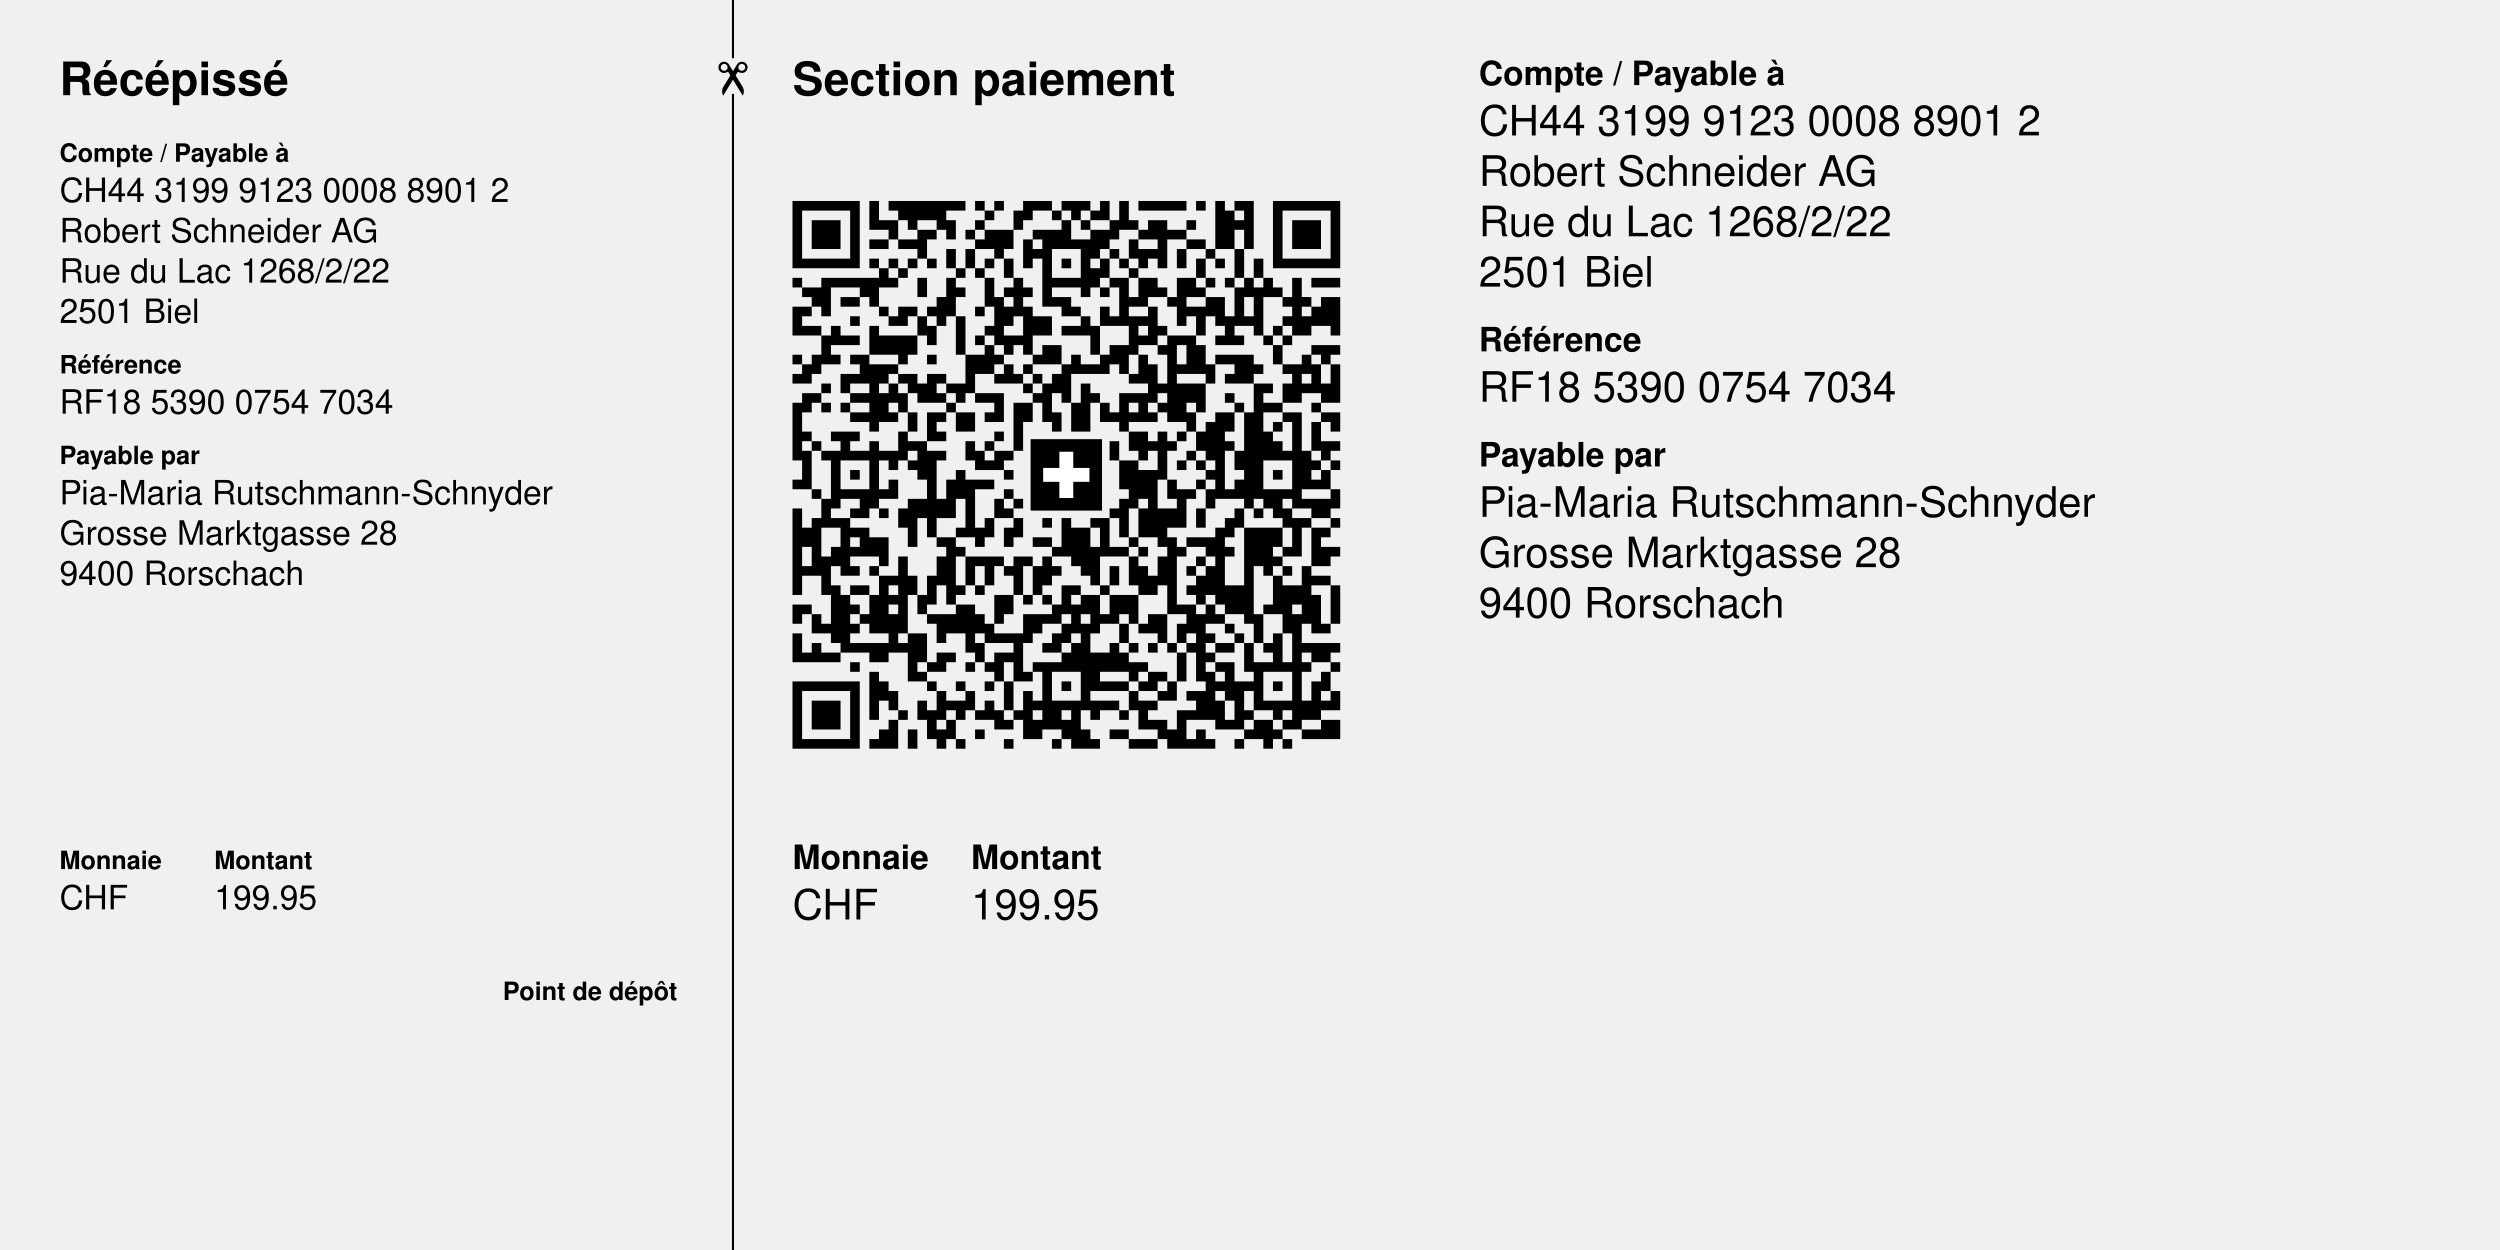
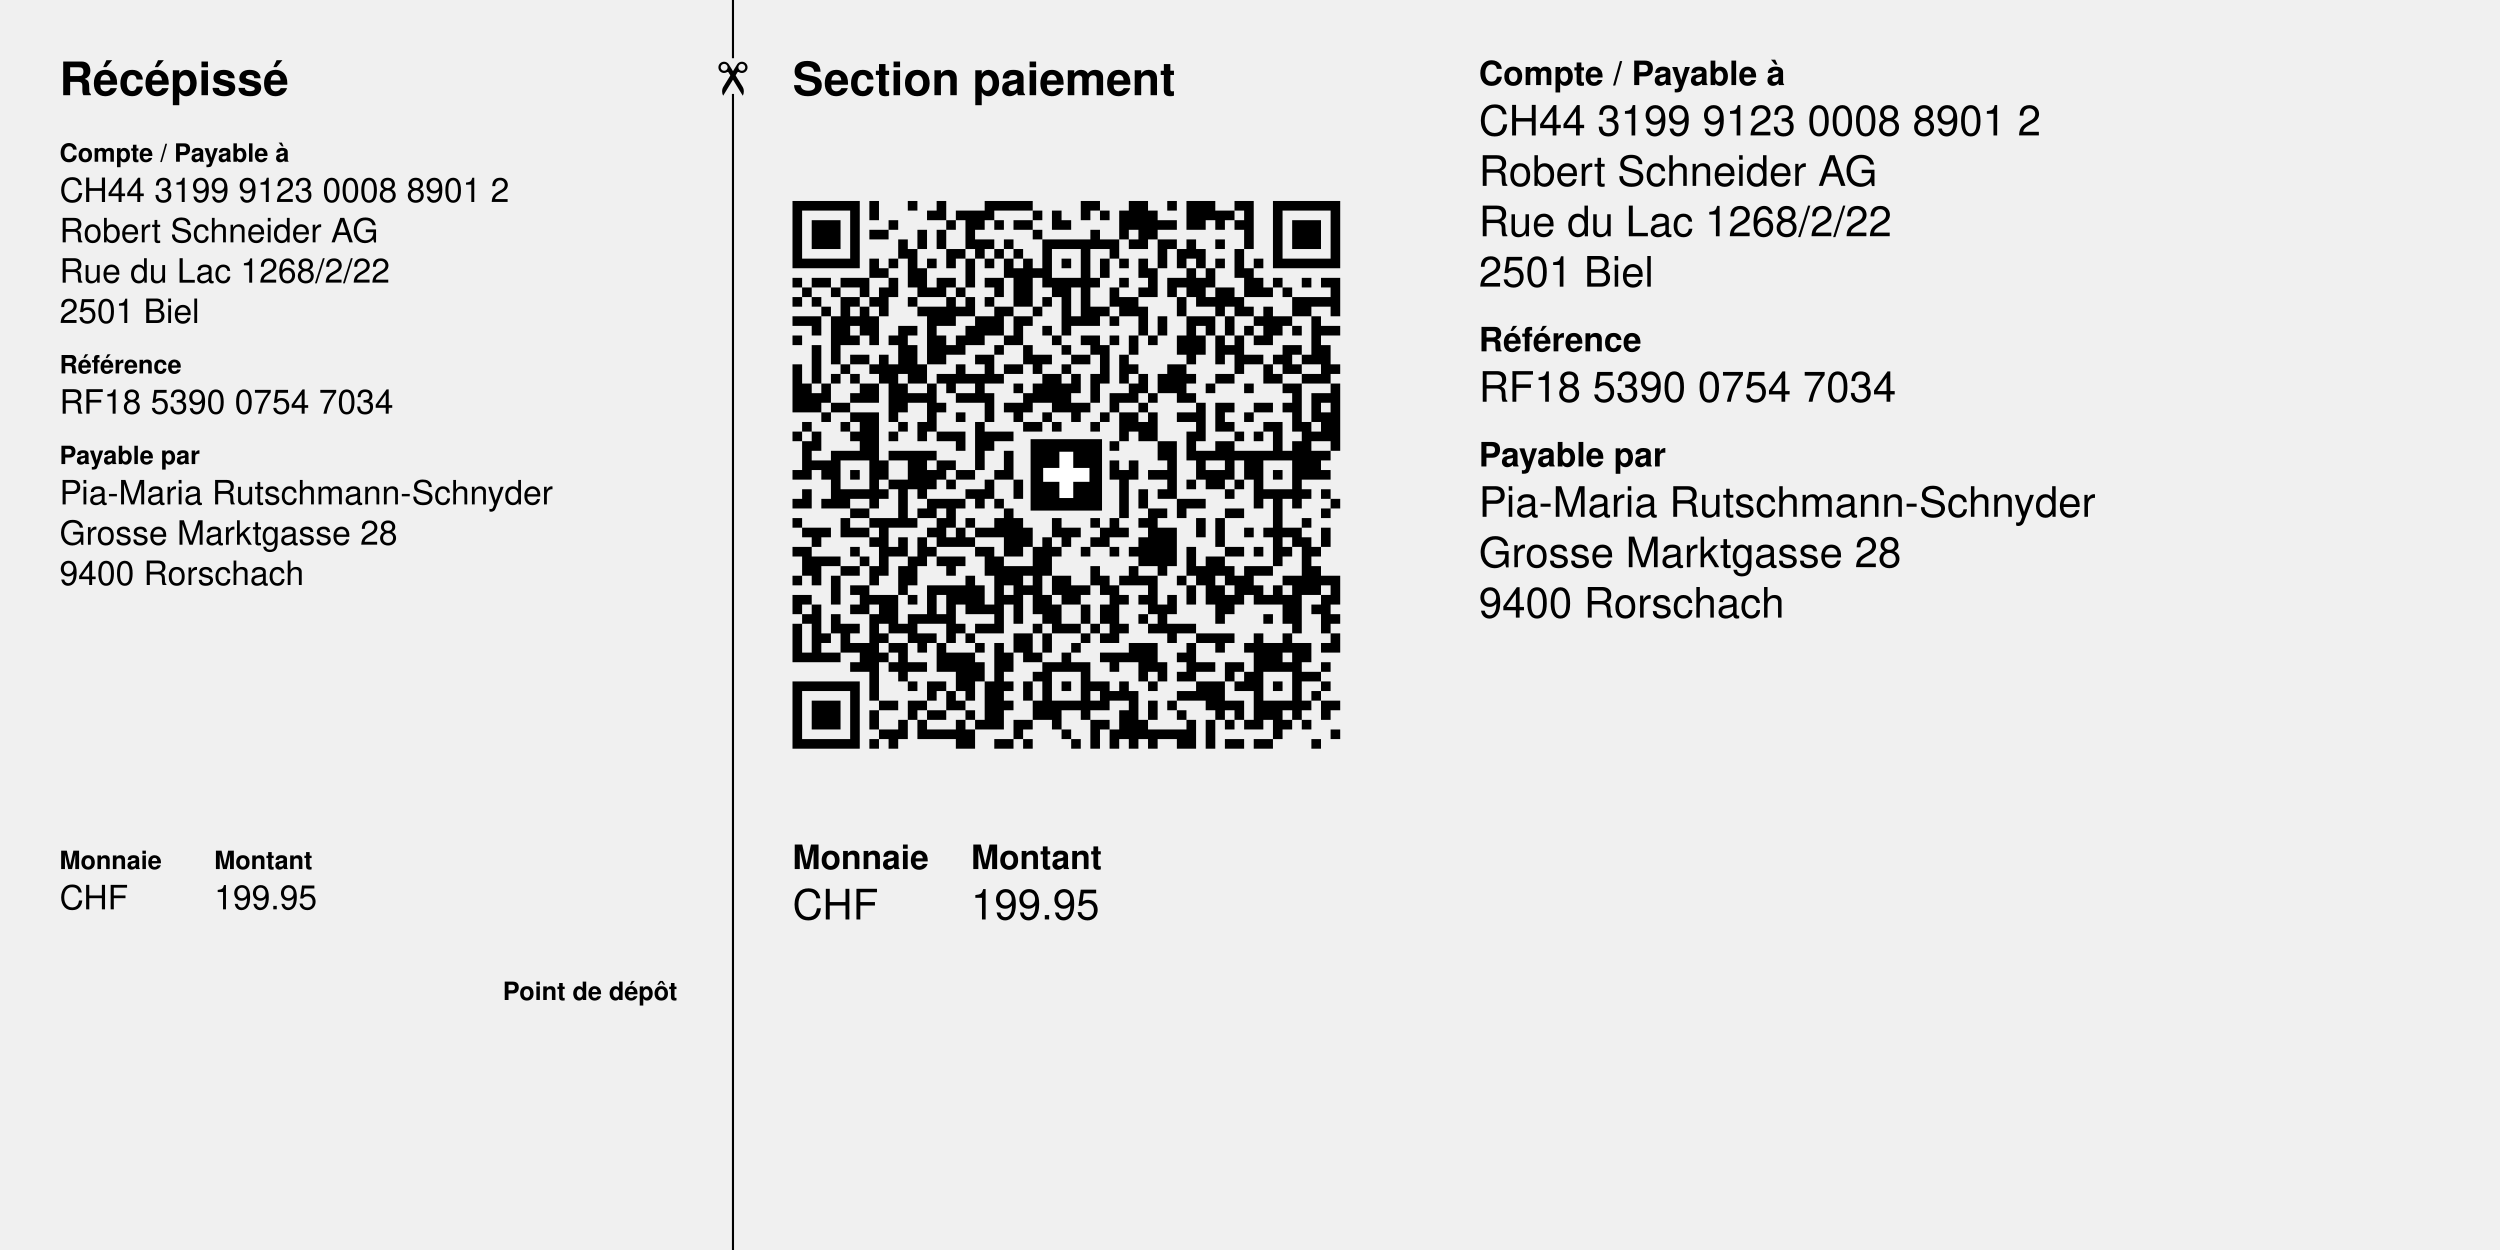
<svg xmlns="http://www.w3.org/2000/svg" width="210mm" height="105mm" version="1.1" viewBox="0 0 595.276 297.638">
  <g font-family="Helvetica,Arial" transform="translate(0 297.638)">
    <g transform="translate(188.702 -119.367) scale(2.288)">
-       <path d="M0,-57h7v1h-7zm8,0h1v3h-1zm2,0h8v1h-8zm9,0h1v1h-1zm2,0h1v1h-1zm3,0h3v1h-3z m4,0h3v1h-3zm4,0h1v2h-1zm2,0h1v3h-1zm2,0h5v1h-5zm6,0h1v1h-1zm2,0h1v5h-1z m2,0h2v1h-2zm4,0h7v1h-7zm-50,1h1v6h-1zm6,0h1v6h-1zm5,0h5v1h-5zm9,0h1v1h-1z m3,0h2v1h-2zm4,0h1v1h-1zm2,0h1v1h-1zm2,0h1v1h-1zm14,0h1v4h-1zm2,0h1v4h-1z m3,0h1v6h-1zm6,0h1v6h-1zm-54,1h3v3h-3zm7,0h2v1h-2zm3,0h1v1h-1zm3,0h2v1h-2z m4,0h1v1h-1zm4,0h1v1h-1zm5,0h1v3h-1zm2,0h1v1h-1zm3,0h1v2h-1zm2,0h1v1h-1z m2,0h2v2h-2zm4,0h1v1h-1zm5,0h1v1h-1zm6,0h3v3h-3zm-42,1h1v1h-1zm3,0h1v3h-1z m1,0h1v1h-1zm2,0h1v1h-1zm2,0h1v1h-1zm2,0h3v2h-3zm5,0h3v1h-3zm6,0h2v2h-2z m5,0h1v1h-1zm3,0h2v1h-2zm-31,1h2v1h-2zm3,0h2v1h-2zm8,0h1v1h-1zm5,0h1v3h-1z m2,-0h1v7h-1zm1,0h1v1h-1zm2,0h2v1h-2zm6,0h1v2h-1zm3,0h1v3h-1zm3,0h2v1h-2z m-25,1h1v2h-1zm2,0h1v2h-1zm3,0h1v1h-1zm4,0h1v1h-1zm5,-0h1v5h-1zm1,0h1v1h-1z m2,0h1v1h-1zm3,0h2v1h-2zm4,0h1v2h-1zm3,0h1v1h-1zm3,0h1v3h-1zm-45,1h5v1h-5z m7,0h1v1h-1zm2,0h1v1h-1zm2,0h1v1h-1zm2,0h1v1h-1zm6,0h1v1h-1zm2,0h1v2h-1z m6,0h1v1h-1zm4,0h1v2h-1zm2,0h1v1h-1zm2,0h1v1h-1zm6,0h1v2h-1zm2,0h1v1h-1z m4,0h1v2h-1zm3,0h5v1h-5zm-42,1h1v2h-1zm2,0h1v1h-1zm6,0h1v1h-1zm2,0h1v1h-1z m12,0h1v2h-1zm4,0h1v1h-1zm-35,1h1v1h-1zm3,0h6v1h-6zm7,0h1v1h-1zm3,-0h1v2h-1z m3,0h1v4h-1zm4,-0h1v3h-1zm3,0h1v4h-1zm4,0h3v1h-3zm6,0h2v1h-2zm3,-0h2v2h-2z m4,0h1v5h-1zm1,-0h1v2h-1zm2,0h1v1h-1zm2,0h1v1h-1zm2,-0h1v2h-1zm2,0h1v2h-1z m3,0h1v6h-1zm2,0h3v1h-3zm-53,1h3v1h-3zm6,0h2v1h-2zm10,0h1v1h-1zm5,0h1v1h-1z m2,0h1v1h-1zm8,0h1v1h-1zm2,0h1v4h-1zm4,-0h1v1h-1zm4,0h1v1h-1zm4,0h1v4h-1z m2,0h1v5h-1zm2,-0h1v1h-1zm-48,1h2v1h-2zm3,0h2v1h-2zm3,0h1v1h-1zm7,0h1v3h-1z m6,0h1v5h-1zm6,-0h2v1h-2zm8,0h2v1h-2zm4,0h1v1h-1zm4,0h2v2h-2zm8,-0h1v1h-1z m2,0h1v1h-1zm2,0h2v3h-2zm-55,1h1v3h-1zm1,0h1v1h-1zm2,0h1v1h-1zm6,0h1v1h-1z m2,0h2v1h-2zm3,0h1v1h-1zm5,0h1v1h-1zm3,0h1v2h-1zm2,0h1v5h-1zm4,0h2v1h-2z m4,0h1v2h-1zm5,0h1v4h-1zm4,0h2v1h-2zm13,0h1v2h-1zm-48,1h1v1h-1zm4,0h2v1h-2z m3,0h1v2h-1zm4,0h1v4h-1zm8,0h2v2h-2zm5,0h1v2h-1zm3,0h1v1h-1zm2,0h1v4h-1z m1,0h1v1h-1zm6,0h1v2h-1zm2,0h2v1h-2zm3,0h1v1h-1zm4,0h1v1h-1zm2,0h1v2h-1z m-52,1h2v1h-2zm3,0h1v2h-1zm4,0h1v3h-1zm6,0h1v2h-1zm6,0h1v1h-1zm8,0h2v1h-2z m3,0h1v3h-1zm7,0h1v1h-1zm7,0h1v2h-1zm5,0h1v1h-1zm6,0h1v1h-1zm-53,1h1v3h-1z m2,0h2v1h-2zm4,0h4v2h-4zm10,0h1v1h-1zm3,0h2v1h-2zm14,0h1v1h-1zm3,-0h1v9h-1z m1,0h2v1h-2zm4,0h1v1h-1zm2,0h1v1h-1zm3,0h1v1h-1zm2,0h1v1h-1zm-31,1h1v3h-1z m2,0h1v1h-1zm4,-0h2v2h-2zm7,0h2v2h-2zm5,0h1v1h-1zm3,-0h2v3h-2zm9,0h1v2h-1z m4,0h3v1h-3zm-54,1h1v1h-1zm2,0h1v2h-1zm2,0h1v1h-1zm2,0h2v1h-2zm5,0h1v1h-1z m3,0h1v1h-1zm4,0h2v2h-2zm3,0h1v1h-1zm4,0h1v1h-1zm4,0h1v2h-1zm3,0h1v2h-1z m4,0h1v3h-1zm8,0h4v1h-4zm9,0h1v2h-1zm2,0h1v1h-1zm-54,1h1v2h-1zm6,0h3v2h-3z m3,0h1v1h-1zm12,0h1v2h-1zm2,0h1v1h-1zm4,0h1v4h-1zm2,0h2v1h-2zm4,0h1v1h-1z m3,0h1v4h-1zm3,0h1v1h-1zm3,0h1v2h-1zm3,0h2v2h-2zm2,0h1v1h-1zm3,0h2v1h-2z m3,0h1v3h-1zm2,0h1v4h-1zm-56,1h1v1h-1zm5,0h2v1h-2zm6,0h2v1h-2zm3,0h1v3h-1z m1,0h1v1h-1zm3,0h1v2h-1zm3,0h1v1h-1zm2,0h1v1h-1zm2,0h1v1h-1zm2,0h1v2h-1z m8,0h1v1h-1zm10,0h1v1h-1zm7,0h1v3h-1zm-49,1h1v1h-1zm2,0h1v1h-1zm3,0h1v5h-1z m2,0h1v2h-1zm2,0h2v1h-2zm4,0h2v1h-2zm8,0h1v1h-1zm2,0h1v4h-1zm4,0h1v5h-1z m8,0h1v1h-1zm2,0h3v2h-3zm8,0h1v12h-1zm1,-0h1v1h-1zm2,0h1v2h-1zm2,0h1v1h-1z m2,0h1v2h-1zm-54,1h2v1h-2zm5,0h2v1h-2zm3,0h1v3h-1zm2,0h1v2h-1zm2,0h1v1h-1z m2,0h1v1h-1zm2,0h1v1h-1zm2,0h3v1h-3zm6,0h1v1h-1zm6,0h1v1h-1zm3,0h1v4h-1z m1,0h2v1h-2zm10,0h1v1h-1zm-45,1h1v6h-1zm1,0h1v1h-1zm2,0h1v1h-1zm2,0h1v1h-1z m11,0h1v1h-1zm5,0h1v2h-1zm2,0h1v5h-1zm1,0h1v2h-1zm5,0h1v3h-1zm3,0h1v2h-1z m4,0h1v2h-1zm2,0h1v1h-1zm2,0h1v2h-1zm2,0h1v1h-1zm4,0h1v1h-1zm3,0h2v1h-2z m5,0h1v1h-1zm-48,1h2v1h-2zm4,0h1v1h-1zm2,0h1v2h-1zm2,0h1v3h-1zm1,0h1v1h-1z m2,0h2v2h-2zm3,0h1v1h-1zm7,0h1v2h-1zm6,0h1v1h-1zm2,0h1v1h-1zm2,0h1v1h-1z m4,0h1v2h-1zm3,0h1v9h-1zm1,0h1v2h-1zm2,0h1v10h-1zm4,0h2v1h-2zm4,0h2v1h-2z m-12,1h1v4h-1zm7,0h1v1h-1zm2,0h1v9h-1zm2,0h1v3h-1zm2,0h1v1h-1zm-55,1h1v1h-1z m3,0h3v1h-3zm7,0h1v3h-1zm4,0h1v1h-1zm6,0h1v1h-1zm14,0h2v2h-2zm3,0h1v5h-1z m2,0h1v1h-1zm2,0h1v2h-1zm7,0h1v3h-1zm-47,1h1v1h-1zm3,0h1v2h-1zm3,0h1v7h-1z m4,0h2v1h-2zm6,0h1v2h-1zm2,0h1v1h-1zm13,0h1v2h-1zm4,0h1v1h-1zm2,0h1v1h-1z m6,0h1v1h-1zm5,0h1v2h-1zm5,0h2v1h-2zm-54,1h1v4h-1zm2,0h2v1h-2zm3,0h2v1h-2z m3,0h2v1h-2zm4,0h2v3h-2zm2,0h1v1h-1zm4,0h1v2h-1zm2,0h2v1h-2zm15,0h1v1h-1z m5,0h1v1h-1zm5,0h1v2h-1zm5,0h1v1h-1zm2,0h1v4h-1zm2,0h1v1h-1zm-51,1h1v5h-1z m6,0h1v1h-1zm2,0h1v1h-1zm8,0h2v1h-2zm14,0h2v3h-2zm6,0h1v1h-1zm2,0h1v1h-1z m12,0h1v1h-1zm2,0h1v1h-1zm-50,1h1v1h-1zm11,0h1v3h-1zm5,0h1v1h-1zm14,0h2v3h-2z m7,0h1v1h-1zm7,0h1v1h-1zm5,0h1v2h-1zm-55,1h1v1h-1zm10,0h1v2h-1zm4,0h1v6h-1z m2,0h1v4h-1zm2,0h1v6h-1zm1,0h2v1h-2zm20,0h1v2h-1zm3,0h1v1h-1zm4,0h1v2h-1z m8,0h1v1h-1zm-52,1h1v1h-1zm3,0h3v1h-3zm4,0h1v1h-1zm13,0h1v1h-1zm13,0h1v2h-1z m5,-0h1v4h-1zm1,0h1v1h-1zm2,0h1v2h-1zm2,0h1v1h-1zm4,0h2v2h-2zm2,0h1v1h-1z m5,0h1v2h-1zm-53,1h1v3h-1zm4,0h1v2h-1zm5,0h1v5h-1zm1,0h1v2h-1zm2,0h1v2h-1z m6,0h1v2h-1zm2,0h1v1h-1zm11,0h1v4h-1zm3,0h1v4h-1zm16,0h3v1h-3zm-53,1h1v9h-1z m6,0h1v1h-1zm3,0h1v1h-1zm2,-0h1v2h-1zm11,0h1v1h-1zm11,0h1v1h-1zm3,0h1v3h-1z m2,-0h2v2h-2zm4,0h1v2h-1zm4,0h1v2h-1zm2,0h1v1h-1zm2,0h2v1h-2zm4,0h2v1h-2z m-52,1h1v6h-1zm2,-0h2v1h-2zm16,0h1v2h-1zm3,0h1v2h-1zm3,-0h1v1h-1zm2,0h1v4h-1z m3,0h2v1h-2zm14,0h1v2h-1zm6,-0h3v1h-3zm5,0h1v1h-1zm-55,1h1v2h-1zm4,-0h1v5h-1z m1,0h2v1h-2zm11,0h1v1h-1zm2,0h1v2h-1zm3,0h1v2h-1zm7,-0h2v4h-2zm3,0h1v3h-1z m6,0h1v2h-1zm6,0h1v8h-1zm3,-0h3v4h-3zm3,0h1v2h-1zm2,-0h1v3h-1zm2,0h1v4h-1z m1,0h1v1h-1zm-48,1h3v2h-3zm8,0h2v1h-2zm10,0h2v1h-2zm10,0h1v1h-1zm4,0h1v8h-1z m2,0h3v1h-3zm-37,1h1v2h-1zm2,0h1v1h-1zm10,0h1v6h-1zm1,-0h1v1h-1zm10,0h1v1h-1z m4,0h1v4h-1zm2,0h2v1h-2zm3,0h1v1h-1zm4,0h1v1h-1zm3,0h1v1h-1zm2,0h1v1h-1z m6,0h1v1h-1zm4,0h2v1h-2zm-52,1h1v4h-1zm6,0h1v1h-1zm2,0h1v8h-1zm4,-0h1v3h-1z m3,0h4v1h-4zm5,0h1v4h-1zm1,0h1v1h-1zm2,0h1v3h-1zm9,0h1v3h-1zm3,0h1v3h-1z m4,0h1v1h-1zm8,0h1v1h-1zm5,0h1v1h-1zm-54,1h1v1h-1zm5,0h1v1h-1zm2,0h1v1h-1z m10,0h1v2h-1zm2,0h1v2h-1zm2,0h1v1h-1zm3,0h1v3h-1zm2,0h1v1h-1zm3,0h1v1h-1z m3,0h1v2h-1zm3,0h1v3h-1zm5,0h1v1h-1zm2,0h1v3h-1zm4,0h1v6h-1zm2,-0h1v1h-1z m2,0h1v1h-1zm2,0h1v6h-1zm-44,1h1v6h-1zm1,-0h1v1h-1zm2,0h1v2h-1zm2,0h1v3h-1z m23,0h1v2h-1zm5,0h1v3h-1zm8,0h1v4h-1zm4,0h2v1h-2zm-50,1h1v6h-1zm2,0h2v1h-2z m11,0h1v1h-1zm2,0h1v1h-1zm9,0h1v3h-1zm1,0h1v1h-1zm3,0h1v1h-1zm9,0h1v1h-1z m4,0h2v3h-2zm6,0h1v5h-1zm1,0h1v2h-1zm4,0h1v4h-1zm-51,1h1v6h-1zm3,0h1v4h-1z m2,0h1v1h-1zm3,0h1v2h-1zm8,0h2v2h-2zm3,0h1v1h-1zm2,0h1v1h-1zm4,0h2v2h-2z m3,0h3v2h-3zm21,0h1v4h-1zm-54,1h2v1h-2zm6,0h1v1h-1zm11,0h2v3h-2zm10,0h1v2h-1z m2,0h1v3h-1zm11,0h2v1h-2zm3,0h1v2h-1zm6,0h1v1h-1zm-49,1h1v1h-1zm2,0h1v2h-1z m5,0h1v1h-1zm3,0h1v4h-1zm4,0h3v1h-3zm5,0h1v2h-1zm2,0h1v1h-1zm3,0h2v2h-2z m2,0h1v1h-1zm5,0h3v1h-3zm4,0h1v1h-1zm2,0h2v2h-2zm4,0h2v2h-2zm3,0h1v1h-1z m4,0h1v3h-1zm4,0h1v12h-1zm-49,1h1v1h-1zm3,0h1v1h-1zm9,0h2v1h-2zm5,0h1v2h-1z m8,0h1v2h-1zm2,0h1v9h-1zm1,0h1v1h-1zm3,0h1v2h-1zm2,0h1v1h-1zm4,0h1v2h-1z m5,0h1v1h-1zm10,0h1v1h-1zm-55,1h1v3h-1zm12,0h2v3h-2zm3,0h1v1h-1zm3,-0h1v2h-1z m3,0h4v1h-4zm6,-0h1v2h-1zm11,0h1v1h-1zm4,0h1v5h-1zm1,0h1v1h-1zm3,0h1v1h-1z m4,0h1v4h-1zm-48,1h1v2h-1zm4,0h4v1h-4zm5,0h1v1h-1zm8,0h1v2h-1zm4,0h1v4h-1z m3,-0h1v1h-1zm3,0h1v3h-1zm4,0h1v3h-1zm2,-0h1v1h-1zm2,0h1v1h-1zm2,0h1v1h-1z m2,0h1v1h-1zm3,0h2v1h-2zm3,0h1v3h-1zm2,-0h1v1h-1zm4,0h4v1h-4zm-52,1h1v1h-1z m2,0h2v1h-2zm5,0h2v1h-2zm7,0h2v1h-2zm6,0h1v3h-1zm1,-0h1v1h-1zm6,0h1v2h-1z m3,0h2v2h-2zm3,0h1v2h-1zm6,0h1v3h-1zm3,-0h1v1h-1zm11,0h2v1h-2zm-48,1h1v1h-1z m6,0h1v2h-1zm2,0h2v1h-2zm4,0h1v1h-1zm2,0h1v1h-1zm5,0h3v1h-3zm10,0h2v1h-2z m9,0h2v1h-2zm4,0h1v5h-1zm1,0h1v1h-1zm2,0h1v1h-1zm2,0h1v1h-1zm3,0h1v1h-1z m-48,1h1v5h-1zm5,0h1v1h-1zm11,0h1v1h-1zm2,0h1v6h-1zm5,0h1v2h-1zm4,0h1v1h-1z m2,0h2v1h-2zm6,0h1v5h-1zm2,0h1v3h-1zm10,0h1v2h-1zm-55,1h7v1h-7zm9,0h1v2h-1z m5,0h1v1h-1zm3,0h1v1h-1zm3,0h1v1h-1zm2,0h1v3h-1zm6,0h1v1h-1zm4,0h3v1h-3z m4,0h2v1h-2zm3,0h1v2h-1zm5,0h1v1h-1zm2,0h1v5h-1zm1,0h1v1h-1zm3,0h1v1h-1z m4,0h1v4h-1zm-54,1h1v6h-1zm6,0h1v6h-1zm4,0h1v2h-1zm5,0h1v3h-1zm3,0h1v2h-1z m6,-0h1v5h-1zm11,0h1v2h-1zm3,-0h1v1h-1zm3,0h2v1h-2zm15,0h1v2h-1zm-54,1h3v3h-3z m11,0h1v2h-1zm3,-0h2v1h-2zm4,0h1v2h-1zm5,-0h1v1h-1zm2,0h3v1h-3zm4,0h3v1h-3z m5,0h1v3h-1zm1,-0h1v1h-1zm5,0h1v2h-1zm2,0h1v3h-1zm5,-0h3v1h-3zm4,0h1v2h-1z m2,-0h1v1h-1zm-44,1h1v1h-1zm3,0h1v3h-1zm3,0h1v1h-1zm2,0h1v1h-1zm2,0h1v2h-1z m2,0h1v1h-1zm4,0h1v2h-1zm2,0h1v4h-1zm2,0h1v1h-1zm3,0h1v1h-1zm6,0h1v4h-1z m1,0h1v1h-1zm6,0h1v1h-1zm3,0h1v1h-1zm-40,1h1v3h-1zm6,0h1v2h-1zm6,0h1v1h-1z m3,0h1v2h-1zm3,0h1v2h-1zm9,0h2v1h-2zm8,0h1v1h-1zm3,0h2v2h-2zm3,0h1v1h-1z m4,0h2v2h-2zm-46,1h1v2h-1zm3,0h1v2h-1zm3,0h1v2h-1zm4,0h1v1h-1zm11,0h1v2h-1z m3,0h2v1h-2zm5,0h2v1h-2zm4,0h1v2h-1zm5,0h1v1h-1zm3,0h1v1h-1zm3,0h2v1h-2z m-52,1h5v1h-5zm7,0h1v1h-1zm9,0h1v1h-1zm5,0h1v1h-1zm5,0h1v1h-1zm4,0h1v1h-1z m4,0h3v1h-3zm4,0h1v1h-1zm2,0h1v1h-1zm2,0h1v1h-1zm3,0h1v1h-1zm3,0h1v1h-1z m2,0h1v1h-1z" fill="#000000" />
+       <path d="M0,-57h7v1h-7zm8,0h1v2h-1zm4,0h1v1h-1zm3,0h1v2h-1zm5,0h5v1h-5zm10,0h2v1h-2z m5,0h2v3h-2zm4,0h1v1h-1zm2,0h3v2h-3zm5,0h2v1h-2zm4,0h7v1h-7zm-50,1h1v6h-1z m6,0h1v6h-1zm8,0h1v1h-1zm3,0h4v1h-4zm8,0h1v1h-1zm2,0h1v2h-1zm3,0h1v1h-1z m2,0h1v1h-1zm2,0h1v3h-1zm3,0h1v3h-1zm7,0h2v1h-2zm3,0h1v4h-1zm3,0h1v6h-1z m6,0h1v6h-1zm-54,1h3v3h-3zm8,0h1v1h-1zm6,0h1v1h-1zm2,0h1v3h-1zm1,0h1v1h-1z m2,0h1v1h-1zm2,0h2v1h-2zm5,0h1v1h-1zm10,0h2v1h-2zm3,0h2v1h-2zm3,0h1v1h-1z m2,0h1v1h-1zm6,0h3v3h-3zm-44,1h2v1h-2zm5,0h1v2h-1zm2,0h1v2h-1zm10,0h1v1h-1z m6,0h1v2h-1zm5,0h1v2h-1zm-25,1h1v2h-1zm8,0h2v1h-2zm3,0h1v1h-1zm4,0h5v1h-5z m6,0h2v1h-2zm3,0h1v1h-1zm3,0h1v3h-1zm1,0h1v1h-1zm2,0h1v2h-1zm3,0h1v1h-1z m-32,1h1v4h-1zm4,0h2v1h-2zm3,0h1v1h-1zm2,0h1v1h-1zm2,0h1v1h-1zm3,0h1v4h-1z m4,0h1v8h-1zm3,0h1v1h-1zm7,0h1v2h-1zm2,0h1v2h-1zm4,0h1v3h-1zm-45,1h5v1h-5z m7,0h1v2h-1zm2,0h1v1h-1zm4,0h1v1h-1zm2,0h1v1h-1zm2,0h1v3h-1zm2,0h1v1h-1z m2,0h1v2h-1zm2,-0h1v5h-1zm4,0h1v1h-1zm4,0h1v2h-1zm2,0h1v1h-1zm2,0h1v2h-1z m8,0h1v1h-1zm4,0h1v1h-1zm3,0h5v1h-5zm-42,1h1v1h-1zm4,-0h1v3h-1zm10,0h1v4h-1z m2,0h1v1h-1zm12,-0h1v3h-1zm4,0h1v3h-1zm2,0h1v2h-1zm4,-0h1v3h-1zm-47,1h1v1h-1z m2,0h2v1h-2zm3,0h3v1h-3zm5,-0h1v2h-1zm5,0h2v1h-2zm5,0h2v1h-2zm7,-0h2v2h-2z m2,0h1v1h-1zm2,0h1v1h-1zm3,0h1v1h-1zm5,0h2v1h-2zm3,-0h1v3h-1zm6,0h1v2h-1z m2,0h1v1h-1zm3,0h1v1h-1zm2,0h2v1h-2zm-54,1h1v1h-1zm3,0h1v1h-1zm3,0h1v1h-1z m2,0h1v3h-1zm5,-0h2v1h-2zm3,0h1v1h-1zm4,0h1v1h-1zm12,0h1v2h-1zm3,0h1v1h-1z m3,0h1v1h-1zm5,0h2v2h-2zm5,0h1v1h-1zm2,0h1v1h-1zm5,0h1v3h-1zm-56,1h1v1h-1z m2,0h1v1h-1zm3,0h1v5h-1zm1,-0h1v1h-1zm2,0h1v1h-1zm4,0h1v1h-1zm4,0h1v3h-1z m2,0h1v2h-1zm2,-0h1v1h-1zm6,0h1v1h-1zm2,0h1v4h-1zm6,0h2v2h-2zm6,0h1v2h-1z m3,-0h1v1h-1zm3,0h1v2h-1zm6,-0h4v1h-4zm-49,1h1v1h-1zm4,0h1v3h-1zm6,0h3v1h-3z m4,0h1v1h-1zm4,0h1v3h-1zm1,0h1v1h-1zm3,0h1v1h-1zm6,0h2v1h-2zm5,0h1v3h-1z m8,0h1v1h-1zm3,0h1v1h-1zm2,0h1v4h-1zm3,0h2v1h-2zm-52,1h3v1h-3zm4,-0h1v5h-1z m2,0h1v1h-1zm2,0h1v3h-1zm6,-0h1v5h-1zm1,0h1v1h-1zm4,0h2v2h-2zm4,0h1v3h-1z m1,0h1v1h-1zm5,0h1v1h-1zm2,0h1v1h-1zm2,0h1v1h-1zm5,0h1v2h-1zm3,-0h1v5h-1z m1,0h2v1h-2zm3,0h1v2h-1zm3,0h1v1h-1zm2,0h2v1h-2zm4,-0h1v5h-1zm-52,1h1v1h-1z m9,-0h1v5h-1zm1,0h1v1h-1zm6,0h1v2h-1zm8,0h1v1h-1zm17,0h1v1h-1zm4,0h1v1h-1z m3,0h1v1h-1zm2,0h1v1h-1zm3,0h2v1h-2zm-55,1h1v1h-1zm6,0h1v1h-1zm4,0h1v1h-1z m5,-0h1v3h-1zm2,0h1v2h-1zm2,0h1v1h-1zm3,0h1v1h-1zm5,0h1v1h-1zm3,0h2v1h-2z m3,0h1v1h-1zm2,0h1v2h-1zm2,0h1v1h-1zm3,0h1v2h-1zm2,0h1v2h-1zm2,-0h1v3h-1z m2,0h1v4h-1zm2,0h1v1h-1zm-46,1h1v4h-1zm10,0h1v4h-1zm4,0h1v1h-1zm5,0h1v1h-1z m3,-0h1v2h-1zm4,0h1v1h-1zm3,0h2v1h-2zm14,0h1v1h-1zm6,-0h1v3h-1zm1,0h1v1h-1z m3,-0h1v4h-1zm-49,1h2v1h-2zm3,0h1v3h-1zm10,0h2v1h-2zm6,0h2v1h-2zm4,0h2v1h-2z m3,0h1v3h-1zm2,0h1v3h-1zm13,0h2v1h-2zm3,0h1v1h-1zm3,0h1v1h-1zm-53,1h1v5h-1z m5,0h1v1h-1zm3,0h1v1h-1zm2,0h1v6h-1zm3,0h1v2h-1zm4,0h1v2h-1zm3,0h1v2h-1z m2,0h2v1h-2zm3,0h1v1h-1zm3,0h1v1h-1zm7,0h1v1h-1zm4,0h2v3h-2zm10,0h1v2h-1z m3,0h1v1h-1zm4,0h1v1h-1zm-52,1h1v1h-1zm2,0h1v1h-1zm9,0h2v1h-2zm3,0h2v1h-2z m3,0h1v1h-1zm5,0h2v3h-2zm3,0h1v2h-1zm2,0h1v3h-1zm5,0h1v2h-1zm2,0h1v2h-1z m3,0h1v1h-1zm3,0h2v1h-2zm6,0h1v1h-1zm3,0h2v1h-2zm-52,1h1v3h-1zm2,0h1v2h-1z m4,0h2v2h-2zm4,0h1v3h-1zm3,0h1v5h-1zm2,0h1v1h-1zm3,0h1v2h-1zm4,0h1v1h-1z m2,0h1v2h-1zm3,0h1v3h-1zm7,0h1v2h-1zm8,0h1v1h-1zm4,0h1v1h-1zm4,0h2v1h-2z m5,0h1v7h-1zm-54,1h1v2h-1zm4,0h1v1h-1zm6,0h2v1h-2zm5,0h2v1h-2zm3,0h1v3h-1z m4,0h1v2h-1zm9,0h2v1h-2zm4,0h1v1h-1zm3,0h2v1h-2zm12,0h1v4h-1zm2,0h1v3h-1z m1,0h1v1h-1zm-51,1h2v1h-2zm11,0h1v1h-1zm7,0h2v1h-2zm5,0h1v1h-1zm2,0h2v1h-2z m4,0h1v1h-1zm3,0h1v1h-1zm6,0h1v4h-1zm2,0h1v3h-1zm1,0h1v1h-1zm3,0h2v1h-2z m3,0h1v1h-1zm-48,1h1v1h-1zm3,0h3v1h-3zm11,0h1v1h-1zm6,0h1v1h-1zm3,0h1v1h-1z m3,0h1v1h-1zm3,0h1v1h-1zm2,0h2v2h-2zm3,0h1v3h-1zm3,0h2v1h-2zm7,0h1v1h-1z m8,0h1v3h-1zm-54,1h1v1h-1zm4,0h1v1h-1zm2,0h2v4h-2zm4,0h1v1h-1zm2,0h1v2h-1z m6,0h1v5h-1zm5,0h2v1h-2zm3,0h1v1h-1zm4,0h1v1h-1zm5,0h1v2h-1zm9,0h1v1h-1z m4,0h2v1h-2zm4,0h1v6h-1zm-53,1h1v1h-1zm2,0h1v2h-1zm4,0h1v1h-1zm4,0h1v1h-1z m5,0h3v1h-3zm5,0h3v1h-3zm14,0h1v1h-1zm7,0h1v3h-1zm5,0h1v1h-1zm2,0h1v1h-1z m2,0h1v3h-1zm4,0h1v1h-1zm-53,1h1v4h-1zm16,0h1v1h-1zm3,0h1v1h-1zm13,0h1v1h-1z m5,0h2v2h-2zm6,0h2v2h-2zm8,0h1v7h-1zm-48,1h1v6h-1zm1,0h2v1h-2zm5,0h5v1h-5z m12,0h1v3h-1zm20,0h1v3h-1zm1,0h1v1h-1zm3,0h4v1h-4zm5,0h1v1h-1zm3,0h1v3h-1z m1,0h1v1h-1zm-53,1h2v1h-2zm6,0h1v5h-1zm1,0h1v2h-1zm3,0h2v3h-2zm3,0h2v1h-2z m18,0h1v2h-1zm2,0h1v2h-1zm4,0h1v4h-1zm6,0h1v2h-1zm2,0h2v2h-2zm-47,1h1v1h-1z m3,0h1v1h-1zm3,0h1v1h-1zm8,0h2v1h-2zm3,0h2v1h-2zm4,0h1v1h-1zm13,0h1v5h-1z m3,0h2v1h-2zm6,0h2v2h-2zm7,0h1v1h-1zm5,0h1v1h-1zm-45,1h2v1h-2zm4,0h1v1h-1z m2,0h1v1h-1zm4,0h1v2h-1zm3,0h1v2h-1zm18,0h1v1h-1zm5,0h1v1h-1zm2,0h1v3h-1z m-47,1h1v2h-1zm4,0h3v1h-3zm4,0h1v1h-1zm2,-0h1v4h-1zm2,0h1v1h-1zm5,0h2v1h-2z m18,0h1v2h-1zm2,0h1v1h-1zm7,0h1v1h-1zm4,0h3v1h-3zm4,0h1v1h-1zm2,0h1v1h-1z m-55,1h1v1h-1zm3,0h1v1h-1zm2,0h1v1h-1zm9,0h4v1h-4zm5,0h1v1h-1zm2,0h1v1h-1z m19,0h3v1h-3zm10,0h1v7h-1zm6,0h1v1h-1zm-50,1h2v1h-2zm7,0h2v1h-2zm3,-0h1v2h-1z m6,0h1v5h-1zm15,0h1v6h-1zm1,0h1v1h-1zm2,0h1v1h-1zm5,0h2v1h-2zm10,0h1v1h-1z m-55,1h1v1h-1zm5,0h1v2h-1zm3,-0h3v1h-3zm4,0h1v1h-1zm3,0h1v3h-1zm3,-0h1v1h-1z m3,0h1v2h-1zm2,-0h1v4h-1zm4,0h1v2h-1zm4,-0h1v1h-1zm2,0h1v2h-1zm3,-0h1v1h-1z m6,0h1v2h-1zm2,0h1v3h-1zm9,-0h1v1h-1zm-52,1h3v1h-3zm5,0h2v1h-2zm3,-0h1v5h-1z m5,0h1v1h-1zm3,0h1v2h-1zm2,0h2v1h-2zm5,0h1v2h-1zm4,0h2v1h-2zm4,0h1v2h-1z m2,0h1v1h-1zm4,-0h2v4h-2zm9,0h1v1h-1zm2,0h1v1h-1zm2,0h2v1h-2zm4,0h1v2h-1z m-53,1h1v1h-1zm6,0h1v1h-1zm3,-0h1v2h-1zm2,0h1v3h-1zm3,0h1v1h-1zm2,0h1v1h-1z m8,-0h1v4h-1zm2,0h1v1h-1zm3,0h1v1h-1zm5,-0h1v3h-1zm16,0h2v1h-2zm-52,1h2v1h-2z m6,0h1v1h-1zm4,0h1v1h-1zm4,0h1v1h-1zm5,0h2v1h-2zm6,0h1v7h-1zm2,-0h1v1h-1z m3,0h1v1h-1zm3,0h1v1h-1zm2,0h1v1h-1zm6,0h1v3h-1zm4,0h2v1h-2zm3,0h1v1h-1z m3,0h1v1h-1zm2,0h1v5h-1zm1,0h1v1h-1zm-53,1h4v1h-4zm6,0h1v1h-1zm5,0h1v3h-1z m3,0h3v1h-3zm5,0h2v2h-2zm23,0h1v5h-1zm1,0h1v2h-1zm-43,1h2v1h-2zm4,0h2v1h-2z m3,0h1v2h-1zm3,0h1v3h-1zm5,0h1v1h-1zm6,0h2v2h-2zm2,0h1v1h-1zm7,0h1v2h-1z m4,0h1v2h-1zm3,0h1v1h-1zm4,0h1v2h-1zm3,0h1v2h-1zm2,0h3v1h-3zm7,0h1v3h-1z m-54,1h1v1h-1zm2,0h1v1h-1zm2,0h1v3h-1zm14,0h1v4h-1zm3,0h1v6h-1zm6,-0h2v2h-2z m5,0h1v2h-1zm2,0h1v1h-1zm2,0h2v1h-2zm4,0h1v1h-1zm6,0h2v2h-2zm5,0h2v1h-2z m4,0h2v1h-2zm-49,1h2v1h-2zm8,0h4v1h-4zm5,0h1v3h-1zm4,0h1v4h-1zm1,0h1v1h-1z m5,0h2v1h-2zm4,0h1v6h-1zm4,0h1v3h-1zm4,0h1v2h-1zm3,0h1v4h-1zm4,0h1v2h-1z m2,0h1v2h-1zm2,0h1v5h-1zm4,0h1v2h-1zm-56,1h2v1h-2zm7,0h4v1h-4zm5,0h1v1h-1z m2,0h1v3h-1zm2,0h1v5h-1zm1,0h1v1h-1zm5,0h1v1h-1zm4,0h1v3h-1zm2,0h2v1h-2z m6,0h1v1h-1zm2,0h1v1h-1zm3,0h1v2h-1zm6,0h2v1h-2zm4,0h1v1h-1zm2,0h1v3h-1z m4,0h1v4h-1zm-55,1h1v1h-1zm2,0h1v6h-1zm4,0h2v1h-2zm3,0h2v2h-2zm11,0h1v1h-1z m7,0h1v3h-1zm3,0h1v2h-1zm2,0h1v2h-1zm6,0h1v3h-1zm7,0h1v1h-1zm9,0h1v1h-1z m-53,1h1v1h-1zm3,0h1v2h-1zm4,0h1v9h-1zm4,0h1v3h-1zm1,0h1v1h-1zm2,0h1v1h-1z m21,0h1v1h-1zm13,0h1v1h-1zm7,0h1v1h-1zm-56,1h1v4h-1zm5,0h1v3h-1zm1,0h1v1h-1z m4,0h2v1h-2zm7,0h1v1h-1zm2,0h2v1h-2zm6,0h1v1h-1zm3,0h2v1h-2zm3,0h1v1h-1z m3,0h1v1h-1zm3,0h1v1h-1zm2,0h3v1h-3zm-36,1h1v1h-1zm6,0h1v1h-1zm4,0h2v1h-2z m5,0h1v1h-1zm5,-0h2v2h-2zm3,0h1v2h-1zm4,0h1v1h-1zm2,0h1v1h-1zm7,0h1v1h-1z m3,0h4v1h-4zm6,-0h1v10h-1zm3,0h1v2h-1zm5,0h1v2h-1zm-50,1h2v1h-2zm4,0h2v1h-2z m3,0h1v1h-1zm2,0h1v3h-1zm4,-0h1v1h-1zm2,0h1v9h-1zm8,0h1v1h-1zm6,0h3v2h-3z m6,0h1v4h-1zm3,-0h1v1h-1zm3,0h1v1h-1zm2,0h2v3h-2zm3,0h1v8h-1zm1,-0h1v2h-1z m2,0h1v1h-1zm-54,1h1v1h-1zm2,0h2v1h-2zm4,0h1v2h-1zm2,0h1v1h-1zm2,0h1v3h-1z m5,-0h3v2h-3zm6,0h1v2h-1zm2,0h2v1h-2zm4,0h1v2h-1zm4,0h3v1h-3zm8,0h1v1h-1z m-34,1h1v1h-1zm4,0h1v1h-1zm2,0h2v1h-2zm7,0h1v2h-1zm7,0h1v6h-1zm1,-0h1v1h-1z m2,0h2v1h-2zm4,0h1v1h-1zm3,0h3v1h-3zm6,0h2v1h-2zm3,0h2v1h-2zm6,0h1v1h-1z m4,0h1v1h-1zm-38,1h2v2h-2zm8,0h1v1h-1zm5,0h1v5h-1zm6,0h1v1h-1zm2,0h1v1h-1z m2,0h1v1h-1zm5,0h1v1h-1zm2,0h1v2h-1zm6,0h2v1h-2zm-53,1h7v1h-7zm12,0h1v1h-1z m2,0h2v1h-2zm6,0h1v5h-1zm2,0h1v1h-1zm2,0h1v2h-1zm4,0h1v1h-1zm3,0h2v1h-2z m3,0h1v2h-1zm3,0h1v1h-1zm5,0h3v2h-3zm4,0h1v1h-1zm4,0h1v1h-1zm5,0h1v1h-1z m-55,1h1v6h-1zm6,0h1v6h-1zm8,-0h1v1h-1zm2,0h1v2h-1zm2,-0h1v1h-1zm14,0h2v1h-2z m3,0h1v6h-1zm5,-0h2v1h-2zm14,0h1v1h-1zm-52,1h3v3h-3zm7,-0h2v1h-2zm3,0h2v1h-2z m5,0h1v1h-1zm5,0h1v1h-1zm3,0h1v2h-1zm2,-0h3v1h-3zm4,0h2v1h-2zm6,0h1v2h-1z m2,-0h1v1h-1zm4,0h4v1h-4zm6,0h2v2h-2zm2,-0h1v1h-1zm2,0h1v1h-1zm2,0h2v1h-2z m-47,1h1v2h-1zm4,0h1v1h-1zm2,0h2v1h-2zm4,0h1v1h-1zm9,0h1v2h-1zm7,0h1v3h-1z m6,0h1v1h-1zm4,0h1v1h-1zm2,0h1v1h-1zm9,0h1v1h-1zm-44,1h1v2h-1zm2,0h1v2h-1z m4,0h1v3h-1zm2,0h1v1h-1zm4,0h2v1h-2zm8,0h1v3h-1zm1,0h1v1h-1zm4,0h1v2h-1z m5,0h1v3h-1zm2,0h1v3h-1zm2,0h1v1h-1zm2,0h1v1h-1zm3,0h2v1h-2zm3,0h1v1h-1z m-44,1h2v1h-2zm5,0h3v1h-3zm4,0h1v2h-1zm5,0h1v1h-1zm5,0h1v1h-1zm5,0h1v2h-1z m4,0h4v1h-4zm13,0h1v1h-1zm6,0h1v1h-1zm-55,1h5v1h-5zm7,0h1v1h-1zm2,0h1v1h-1z m11,0h2v1h-2zm3,0h1v1h-1zm5,0h1v1h-1zm8,0h1v1h-1zm3,0h1v1h-1zm5,0h2v1h-2z m3,0h2v1h-2zm6,0h1v1h-1z" fill="#000000" />
    </g>
    <g transform="translate(188.702 -119.367)">
      <path d="M56.693,-73.701h17.008v17.008h-17.008z" fill="#000000" />
      <path d="M63.543,-70.709h3.307v11.024h-3.307zm-3.858,3.858h11.024v3.307h-11.024z" fill="#ffffff" />
    </g>
    <g transform="translate(188.702 -0)">
      <text x="0" y="-274.976" font-size="11" font-weight="bold">Section paiement</text>
      <text x="0" y="-90.709" font-size="8" font-weight="bold">Monnaie</text>
      <text x="0" y="-78.709" font-size="10">CHF</text>
    </g>
    <g transform="translate(231.222 -0)">
      <text x="0" y="-90.709" font-size="8" font-weight="bold">Montant</text>
      <text x="0" y="-78.709" font-size="10">199.95</text>
    </g>
    <g transform="translate(352.12 -0)">
      <text x="0" y="-277.376" font-size="8" font-weight="bold">Compte / Payable à</text>
      <text x="0" y="-265.376" font-size="10">CH44 3199 9123 0008 8901 2</text>
      <text x="0" y="-253.376" font-size="10">Robert Schneider AG</text>
      <text x="0" y="-241.376" font-size="10">Rue du Lac 1268/2/22</text>
      <text x="0" y="-229.376" font-size="10">2501 Biel</text>
      <text x="0" y="-213.976" font-size="8" font-weight="bold">Référence</text>
      <text x="0" y="-201.976" font-size="10">RF18 5390 0754 7034</text>
      <text x="0" y="-186.576" font-size="8" font-weight="bold">Payable par</text>
      <text x="0" y="-174.576" font-size="10">Pia-Maria Rutschmann-Schnyder</text>
      <text x="0" y="-162.576" font-size="10">Grosse Marktgasse 28</text>
      <text x="0" y="-150.576" font-size="10">9400 Rorschach</text>
    </g>
    <g transform="translate(14.173 -0)">
      <text x="0" y="-274.976" font-size="11" font-weight="bold">Récépissé</text>
      <text x="0" y="-259.134" font-size="6" font-weight="bold">Compte / Payable à</text>
      <text x="0" y="-249.534" font-size="8">CH44 3199 9123 0008 8901 2</text>
      <text x="0" y="-239.934" font-size="8">Robert Schneider AG</text>
      <text x="0" y="-230.334" font-size="8">Rue du Lac 1268/2/22</text>
      <text x="0" y="-220.734" font-size="8">2501 Biel</text>
      <text x="0" y="-208.734" font-size="6" font-weight="bold">Référence</text>
      <text x="0" y="-199.134" font-size="8">RF18 5390 0754 7034</text>
      <text x="0" y="-187.134" font-size="6" font-weight="bold">Payable par</text>
      <text x="0" y="-177.534" font-size="8">Pia-Maria Rutschmann-Schnyder</text>
      <text x="0" y="-167.934" font-size="8">Grosse Marktgasse 28</text>
      <text x="0" y="-158.334" font-size="8">9400 Rorschach</text>
      <text x="0" y="-90.709" font-size="6" font-weight="bold">Monnaie</text>
      <text x="0" y="-81.109" font-size="8">CHF</text>
    </g>
    <g transform="translate(51.024 -0)">
      <text x="0" y="-90.709" font-size="6" font-weight="bold">Montant</text>
      <text x="0" y="-81.109" font-size="8">199.95</text>
    </g>
    <text x="119.727" y="-59.528" font-size="6" font-weight="bold">Point de dépôt</text>
    <path d="M174.529,-0l0,-275.272m0,-8.504l0,-14.173m-174.529,0l595.899,0" stroke="#000000" stroke-width="0.5" fill="none" />
    <g transform="translate(171.468 -274.847) scale(0.006)">
      <path d="M131.754,-359.388c-33.041,54.539,-52.384,110.154,-52.384,192.144c0,62.702,15.27,120.654,41.122,167.596l567.598,-926.232c10.25,-16.724,34.279,-23.091,63.969,-5.805c33.06,19.242,71.495,30.268,112.507,30.268 c123.676,0,223.937,-100.261,223.937,-223.937c0,-123.676,-100.261,-223.937,-223.937,-223.937c-76.348,0,-143.773,38.208,-184.195,96.548l-548.617,893.353zm728.561,-904.861c75.929,0,137.48,61.551,137.48,137.48 c0,75.929,-61.551,137.48,-137.48,137.48c-75.929,0,-137.48,-61.551,-137.48,-137.48c0,-75.929,61.551,-137.48,137.48,-137.48z" fill="#000000" />
    </g>
    <g transform="translate(177.591 -274.847) scale(-0.006 0.006)">
      <path d="M131.754,-359.388c-33.041,54.539,-52.384,110.154,-52.384,192.144c0,62.702,15.27,120.654,41.122,167.596l567.598,-926.232c10.25,-16.724,34.279,-23.091,63.969,-5.805c33.06,19.242,71.495,30.268,112.507,30.268 c123.676,0,223.937,-100.261,223.937,-223.937c0,-123.676,-100.261,-223.937,-223.937,-223.937c-76.348,0,-143.773,38.208,-184.195,96.548l-548.617,893.353zm728.561,-904.861c75.929,0,137.48,61.551,137.48,137.48 c0,75.929,-61.551,137.48,-137.48,137.48c-75.929,0,-137.48,-61.551,-137.48,-137.48c0,-75.929,61.551,-137.48,137.48,-137.48z" fill="#000000" />
    </g>
  </g>
</svg>
